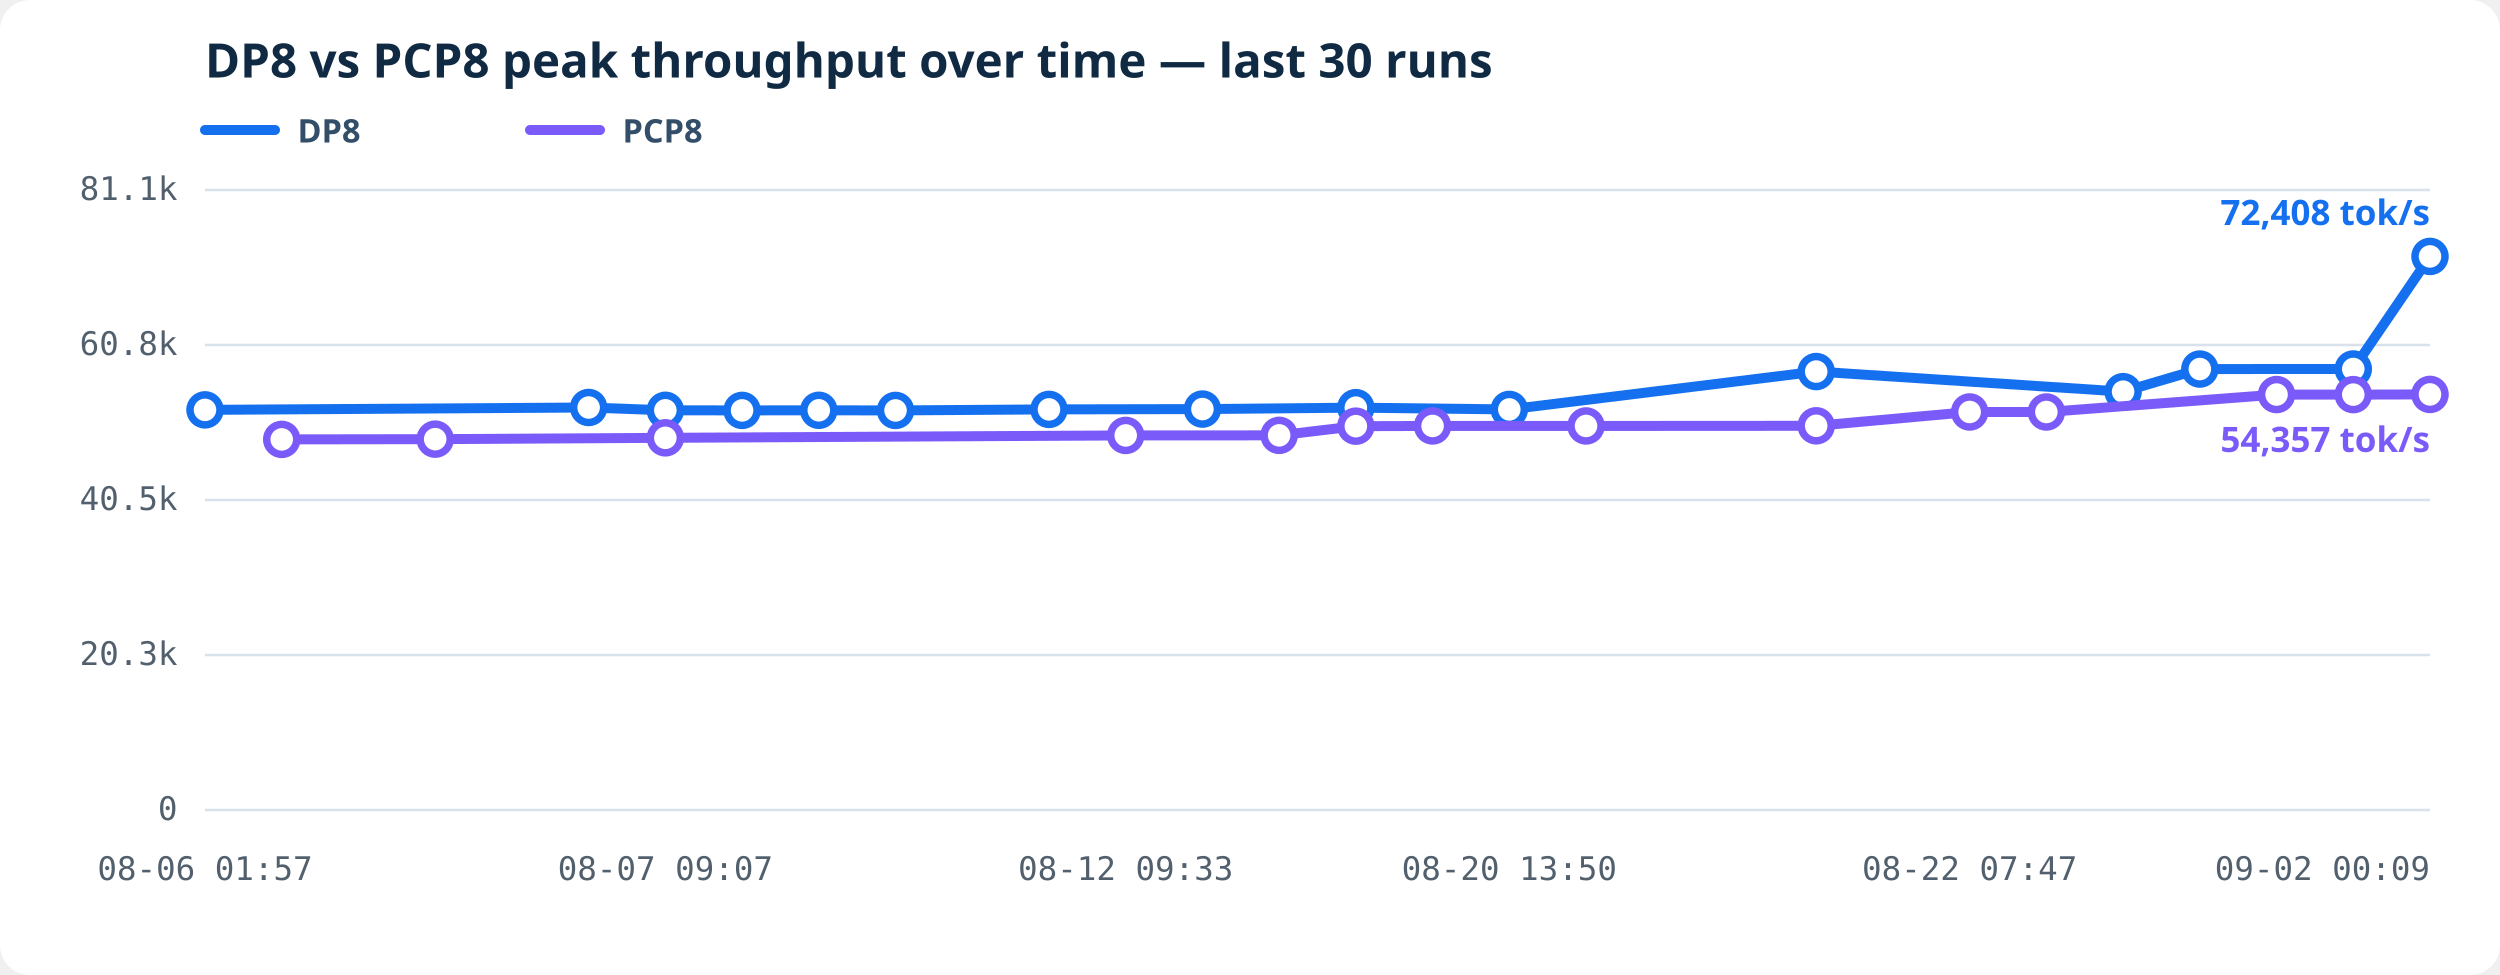
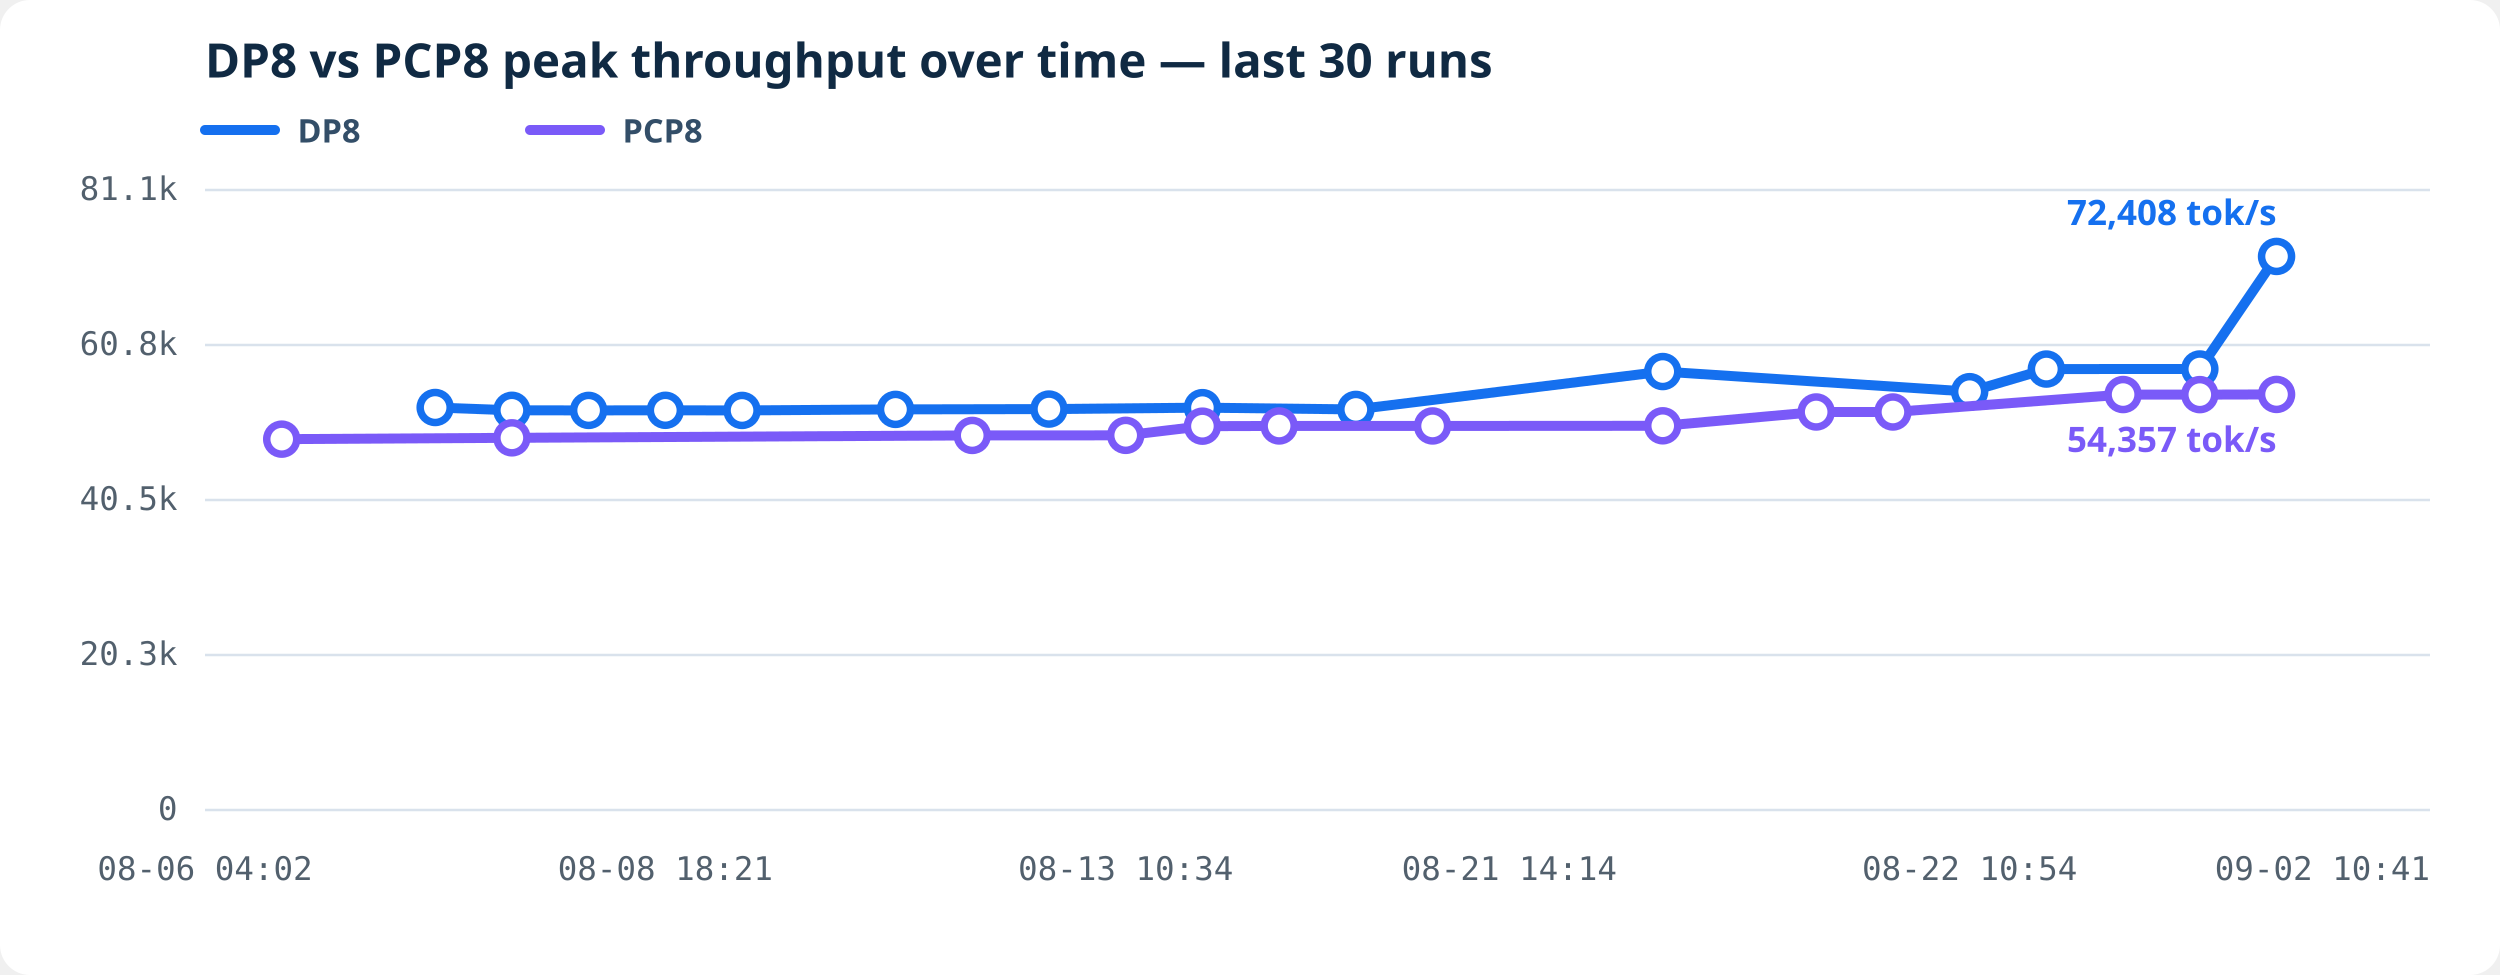
<svg xmlns="http://www.w3.org/2000/svg" viewBox="0 0 1000 390" role="img" aria-labelledby="history-title history-desc">
  <style>.bg{fill:#fff}.grid{stroke:#d9e2ec;stroke-width:1}.axis{fill:#52606d;font:13px ui-monospace,SFMono-Regular,Consolas,monospace}.heading{fill:#102a43;font:600 19px system-ui,sans-serif}.line{fill:none;stroke-width:4;stroke-linejoin:round;stroke-linecap:round}.dot{fill:#fff;stroke-width:3}.latest{stroke-width:3}.legend{fill:#334e68;font:600 13px system-ui,sans-serif}.value{font:600 14px system-ui,sans-serif}</style>
  <rect class="bg" width="1000" height="390" rx="12" />
  <text class="heading" x="82" y="31">DP8 vs PCP8 peak throughput over time — last 30 runs</text>
  <line x1="82" y1="52" x2="110" y2="52" stroke="#1570ef" stroke-width="4" stroke-linecap="round" />
  <text class="legend" x="119" y="57">DP8</text>
  <line x1="212" y1="52" x2="240" y2="52" stroke="#7a5af8" stroke-width="4" stroke-linecap="round" />
  <text class="legend" x="249" y="57">PCP8</text>
  <line class="grid" x1="82" y1="324.00" x2="972" y2="324.00" />
  <text class="axis" text-anchor="end" x="71" y="328.00">0</text>
  <line class="grid" x1="82" y1="262.00" x2="972" y2="262.00" />
  <text class="axis" text-anchor="end" x="71" y="266.00">20.3k</text>
  <line class="grid" x1="82" y1="200.00" x2="972" y2="200.00" />
  <text class="axis" text-anchor="end" x="71" y="204.00">40.5k</text>
  <line class="grid" x1="82" y1="138.00" x2="972" y2="138.00" />
  <text class="axis" text-anchor="end" x="71" y="142.00">60.8k</text>
  <line class="grid" x1="82" y1="76.00" x2="972" y2="76.00" />
  <text class="axis" text-anchor="end" x="71" y="80.00">81.1k</text>
-   <text class="axis" text-anchor="middle" x="82.00" y="352">08-06 01:57</text>
-   <text class="axis" text-anchor="middle" x="266.14" y="352">08-07 09:07</text>
-   <text class="axis" text-anchor="middle" x="450.28" y="352">08-12 09:33</text>
-   <text class="axis" text-anchor="middle" x="603.72" y="352">08-20 13:50</text>
-   <text class="axis" text-anchor="middle" x="787.86" y="352">08-22 07:47</text>
-   <text class="axis" text-anchor="end" x="972.00" y="352">09-02 00:09</text>
-   <polyline class="line" stroke="#1570ef" points="82.00,163.95 235.45,163.00 266.14,164.12 296.83,164.16 327.52,164.12 358.21,164.17 419.59,163.76 480.97,163.63 542.34,163.06 603.72,163.77 726.48,148.62 849.24,156.67 879.93,147.62 941.31,147.60 972.00,102.57" />
-   <circle class="dot" fill="#fff" stroke="#1570ef" cx="82.00" cy="163.95" r="6" />
-   <circle class="dot" fill="#fff" stroke="#1570ef" cx="235.45" cy="163.00" r="6" />
+   <text class="axis" text-anchor="middle" x="82.00" y="352">08-06 04:02</text>
+   <text class="axis" text-anchor="middle" x="266.14" y="352">08-08 18:21</text>
+   <text class="axis" text-anchor="middle" x="450.28" y="352">08-13 10:34</text>
+   <text class="axis" text-anchor="middle" x="603.72" y="352">08-21 14:14</text>
+   <text class="axis" text-anchor="middle" x="787.86" y="352">08-22 10:54</text>
+   <text class="axis" text-anchor="end" x="972.00" y="352">09-02 10:41</text>
+   <polyline class="line" stroke="#1570ef" points="174.07,163.00 204.76,164.12 235.45,164.16 266.14,164.12 296.83,164.17 358.21,163.76 419.59,163.63 480.97,163.06 542.34,163.77 665.10,148.62 787.86,156.67 818.55,147.62 879.93,147.60 910.62,102.57" />
+   <circle class="dot" fill="#fff" stroke="#1570ef" cx="174.07" cy="163.00" r="6" />
+   <circle class="dot" fill="#fff" stroke="#1570ef" cx="204.76" cy="164.12" r="6" />
+   <circle class="dot" fill="#fff" stroke="#1570ef" cx="235.45" cy="164.16" r="6" />
  <circle class="dot" fill="#fff" stroke="#1570ef" cx="266.14" cy="164.12" r="6" />
-   <circle class="dot" fill="#fff" stroke="#1570ef" cx="296.83" cy="164.16" r="6" />
-   <circle class="dot" fill="#fff" stroke="#1570ef" cx="327.52" cy="164.12" r="6" />
-   <circle class="dot" fill="#fff" stroke="#1570ef" cx="358.21" cy="164.17" r="6" />
-   <circle class="dot" fill="#fff" stroke="#1570ef" cx="419.59" cy="163.76" r="6" />
-   <circle class="dot" fill="#fff" stroke="#1570ef" cx="480.97" cy="163.63" r="6" />
-   <circle class="dot" fill="#fff" stroke="#1570ef" cx="542.34" cy="163.06" r="6" />
-   <circle class="dot" fill="#fff" stroke="#1570ef" cx="603.72" cy="163.77" r="6" />
-   <circle class="dot" fill="#fff" stroke="#1570ef" cx="726.48" cy="148.62" r="6" />
-   <circle class="dot" fill="#fff" stroke="#1570ef" cx="849.24" cy="156.67" r="6" />
-   <circle class="dot" fill="#fff" stroke="#1570ef" cx="879.93" cy="147.62" r="6" />
-   <circle class="dot" fill="#fff" stroke="#1570ef" cx="941.31" cy="147.60" r="6" />
-   <circle class="dot latest" fill="#1570ef" stroke="#1570ef" cx="972.00" cy="102.57" r="6" />
-   <text class="value" fill="#1570ef" text-anchor="end" x="972.00" y="90.00">72,408 tok/s</text>
-   <polyline class="line" stroke="#7a5af8" points="112.69,175.76 174.07,175.66 266.14,175.13 450.28,174.17 511.66,174.14 542.34,170.47 573.03,170.38 634.41,170.38 726.48,170.32 787.86,164.79 818.55,164.80 910.62,157.82 941.31,157.85 972.00,157.77" />
-   <circle class="dot" fill="#fff" stroke="#7a5af8" cx="112.69" cy="175.76" r="6" />
-   <circle class="dot" fill="#fff" stroke="#7a5af8" cx="174.07" cy="175.66" r="6" />
-   <circle class="dot" fill="#fff" stroke="#7a5af8" cx="266.14" cy="175.13" r="6" />
-   <circle class="dot" fill="#fff" stroke="#7a5af8" cx="450.28" cy="174.17" r="6" />
-   <circle class="dot" fill="#fff" stroke="#7a5af8" cx="511.66" cy="174.14" r="6" />
-   <circle class="dot" fill="#fff" stroke="#7a5af8" cx="542.34" cy="170.47" r="6" />
+   <circle class="dot" fill="#fff" stroke="#1570ef" cx="296.83" cy="164.17" r="6" />
+   <circle class="dot" fill="#fff" stroke="#1570ef" cx="358.21" cy="163.76" r="6" />
+   <circle class="dot" fill="#fff" stroke="#1570ef" cx="419.59" cy="163.63" r="6" />
+   <circle class="dot" fill="#fff" stroke="#1570ef" cx="480.97" cy="163.06" r="6" />
+   <circle class="dot" fill="#fff" stroke="#1570ef" cx="542.34" cy="163.77" r="6" />
+   <circle class="dot" fill="#fff" stroke="#1570ef" cx="665.10" cy="148.62" r="6" />
+   <circle class="dot" fill="#fff" stroke="#1570ef" cx="787.86" cy="156.67" r="6" />
+   <circle class="dot" fill="#fff" stroke="#1570ef" cx="818.55" cy="147.62" r="6" />
+   <circle class="dot" fill="#fff" stroke="#1570ef" cx="879.93" cy="147.60" r="6" />
+   <circle class="dot latest" fill="#1570ef" stroke="#1570ef" cx="910.62" cy="102.57" r="6" />
+   <text class="value" fill="#1570ef" text-anchor="end" x="910.62" y="90.00">72,408 tok/s</text>
+   <polyline class="line" stroke="#7a5af8" points="112.69,175.66 204.76,175.13 388.90,174.17 450.28,174.14 480.97,170.47 511.66,170.38 573.03,170.38 665.10,170.32 726.48,164.79 757.17,164.80 849.24,157.82 879.93,157.85 910.62,157.77" />
+   <circle class="dot" fill="#fff" stroke="#7a5af8" cx="112.69" cy="175.66" r="6" />
+   <circle class="dot" fill="#fff" stroke="#7a5af8" cx="204.76" cy="175.13" r="6" />
+   <circle class="dot" fill="#fff" stroke="#7a5af8" cx="388.90" cy="174.17" r="6" />
+   <circle class="dot" fill="#fff" stroke="#7a5af8" cx="450.28" cy="174.14" r="6" />
+   <circle class="dot" fill="#fff" stroke="#7a5af8" cx="480.97" cy="170.47" r="6" />
+   <circle class="dot" fill="#fff" stroke="#7a5af8" cx="511.66" cy="170.38" r="6" />
  <circle class="dot" fill="#fff" stroke="#7a5af8" cx="573.03" cy="170.38" r="6" />
-   <circle class="dot" fill="#fff" stroke="#7a5af8" cx="634.41" cy="170.38" r="6" />
-   <circle class="dot" fill="#fff" stroke="#7a5af8" cx="726.48" cy="170.32" r="6" />
-   <circle class="dot" fill="#fff" stroke="#7a5af8" cx="787.86" cy="164.79" r="6" />
-   <circle class="dot" fill="#fff" stroke="#7a5af8" cx="818.55" cy="164.80" r="6" />
-   <circle class="dot" fill="#fff" stroke="#7a5af8" cx="910.62" cy="157.82" r="6" />
-   <circle class="dot" fill="#fff" stroke="#7a5af8" cx="941.31" cy="157.85" r="6" />
-   <circle class="dot latest" fill="#7a5af8" stroke="#7a5af8" cx="972.00" cy="157.77" r="6" />
-   <text class="value" fill="#7a5af8" text-anchor="end" x="972.00" y="180.77">54,357 tok/s</text>
+   <circle class="dot" fill="#fff" stroke="#7a5af8" cx="665.10" cy="170.32" r="6" />
+   <circle class="dot" fill="#fff" stroke="#7a5af8" cx="726.48" cy="164.79" r="6" />
+   <circle class="dot" fill="#fff" stroke="#7a5af8" cx="757.17" cy="164.80" r="6" />
+   <circle class="dot" fill="#fff" stroke="#7a5af8" cx="849.24" cy="157.82" r="6" />
+   <circle class="dot" fill="#fff" stroke="#7a5af8" cx="879.93" cy="157.85" r="6" />
+   <circle class="dot latest" fill="#7a5af8" stroke="#7a5af8" cx="910.62" cy="157.77" r="6" />
+   <text class="value" fill="#7a5af8" text-anchor="end" x="910.62" y="180.77">54,357 tok/s</text>
</svg>
